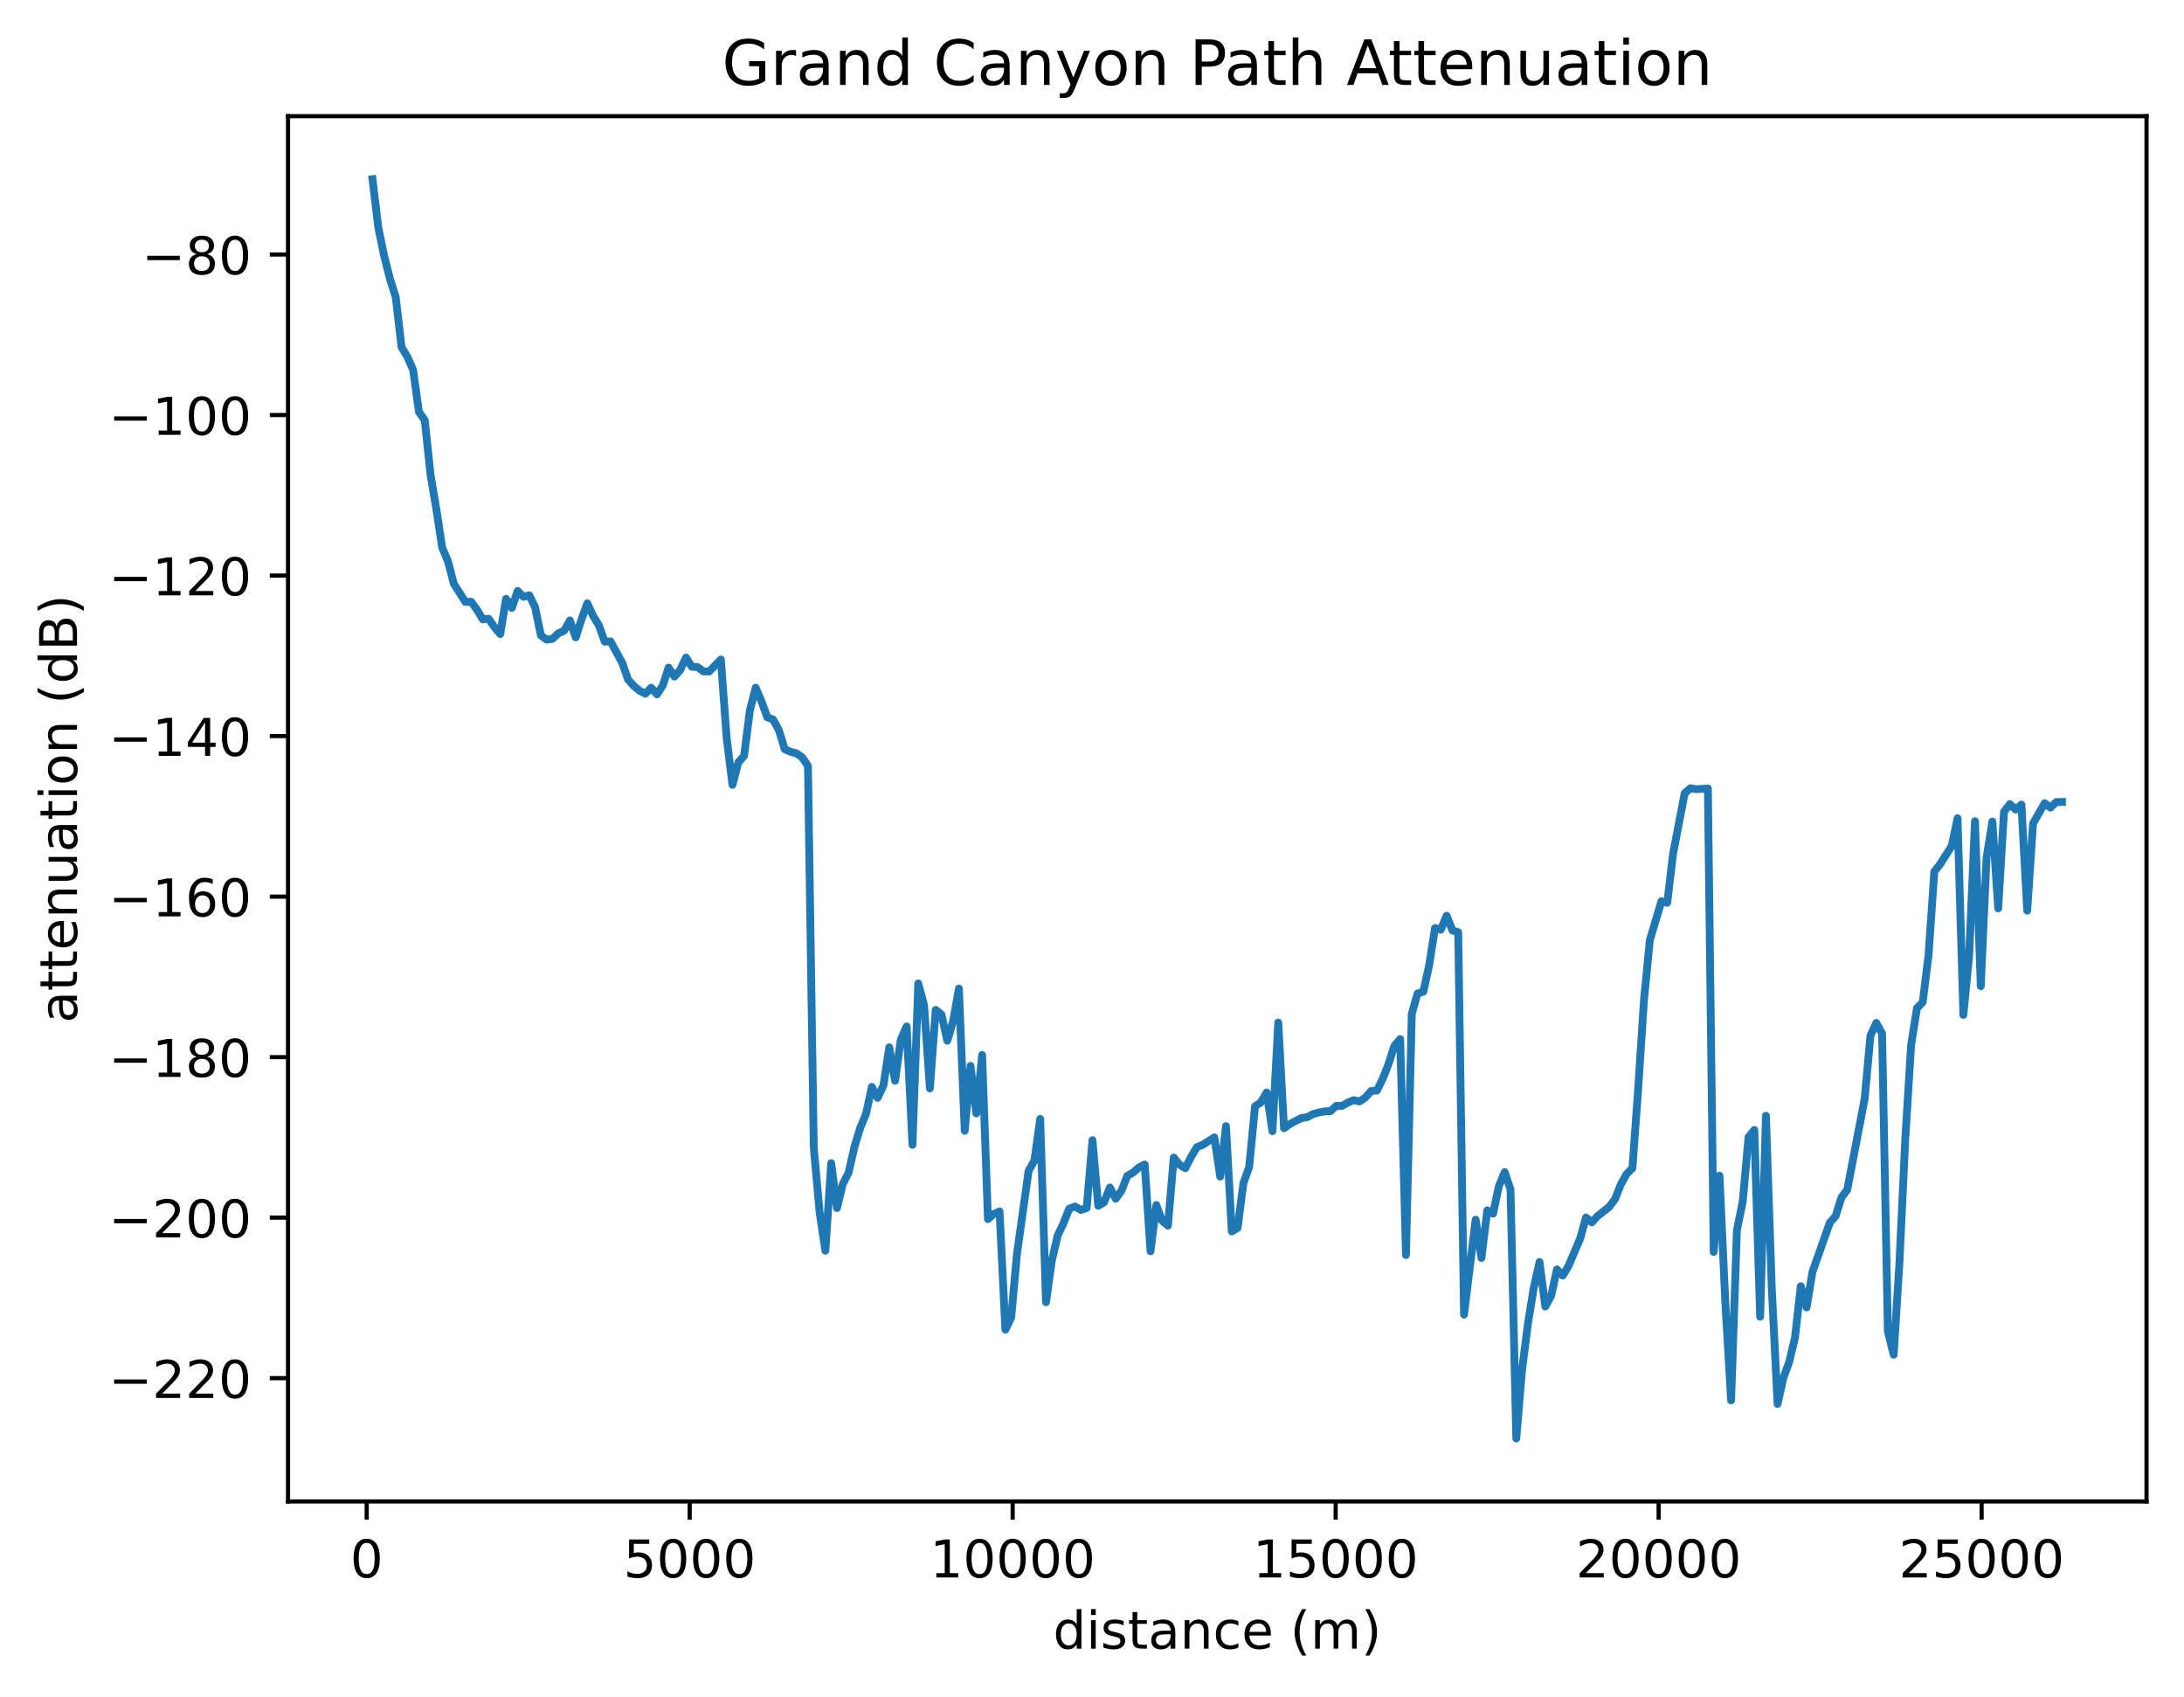
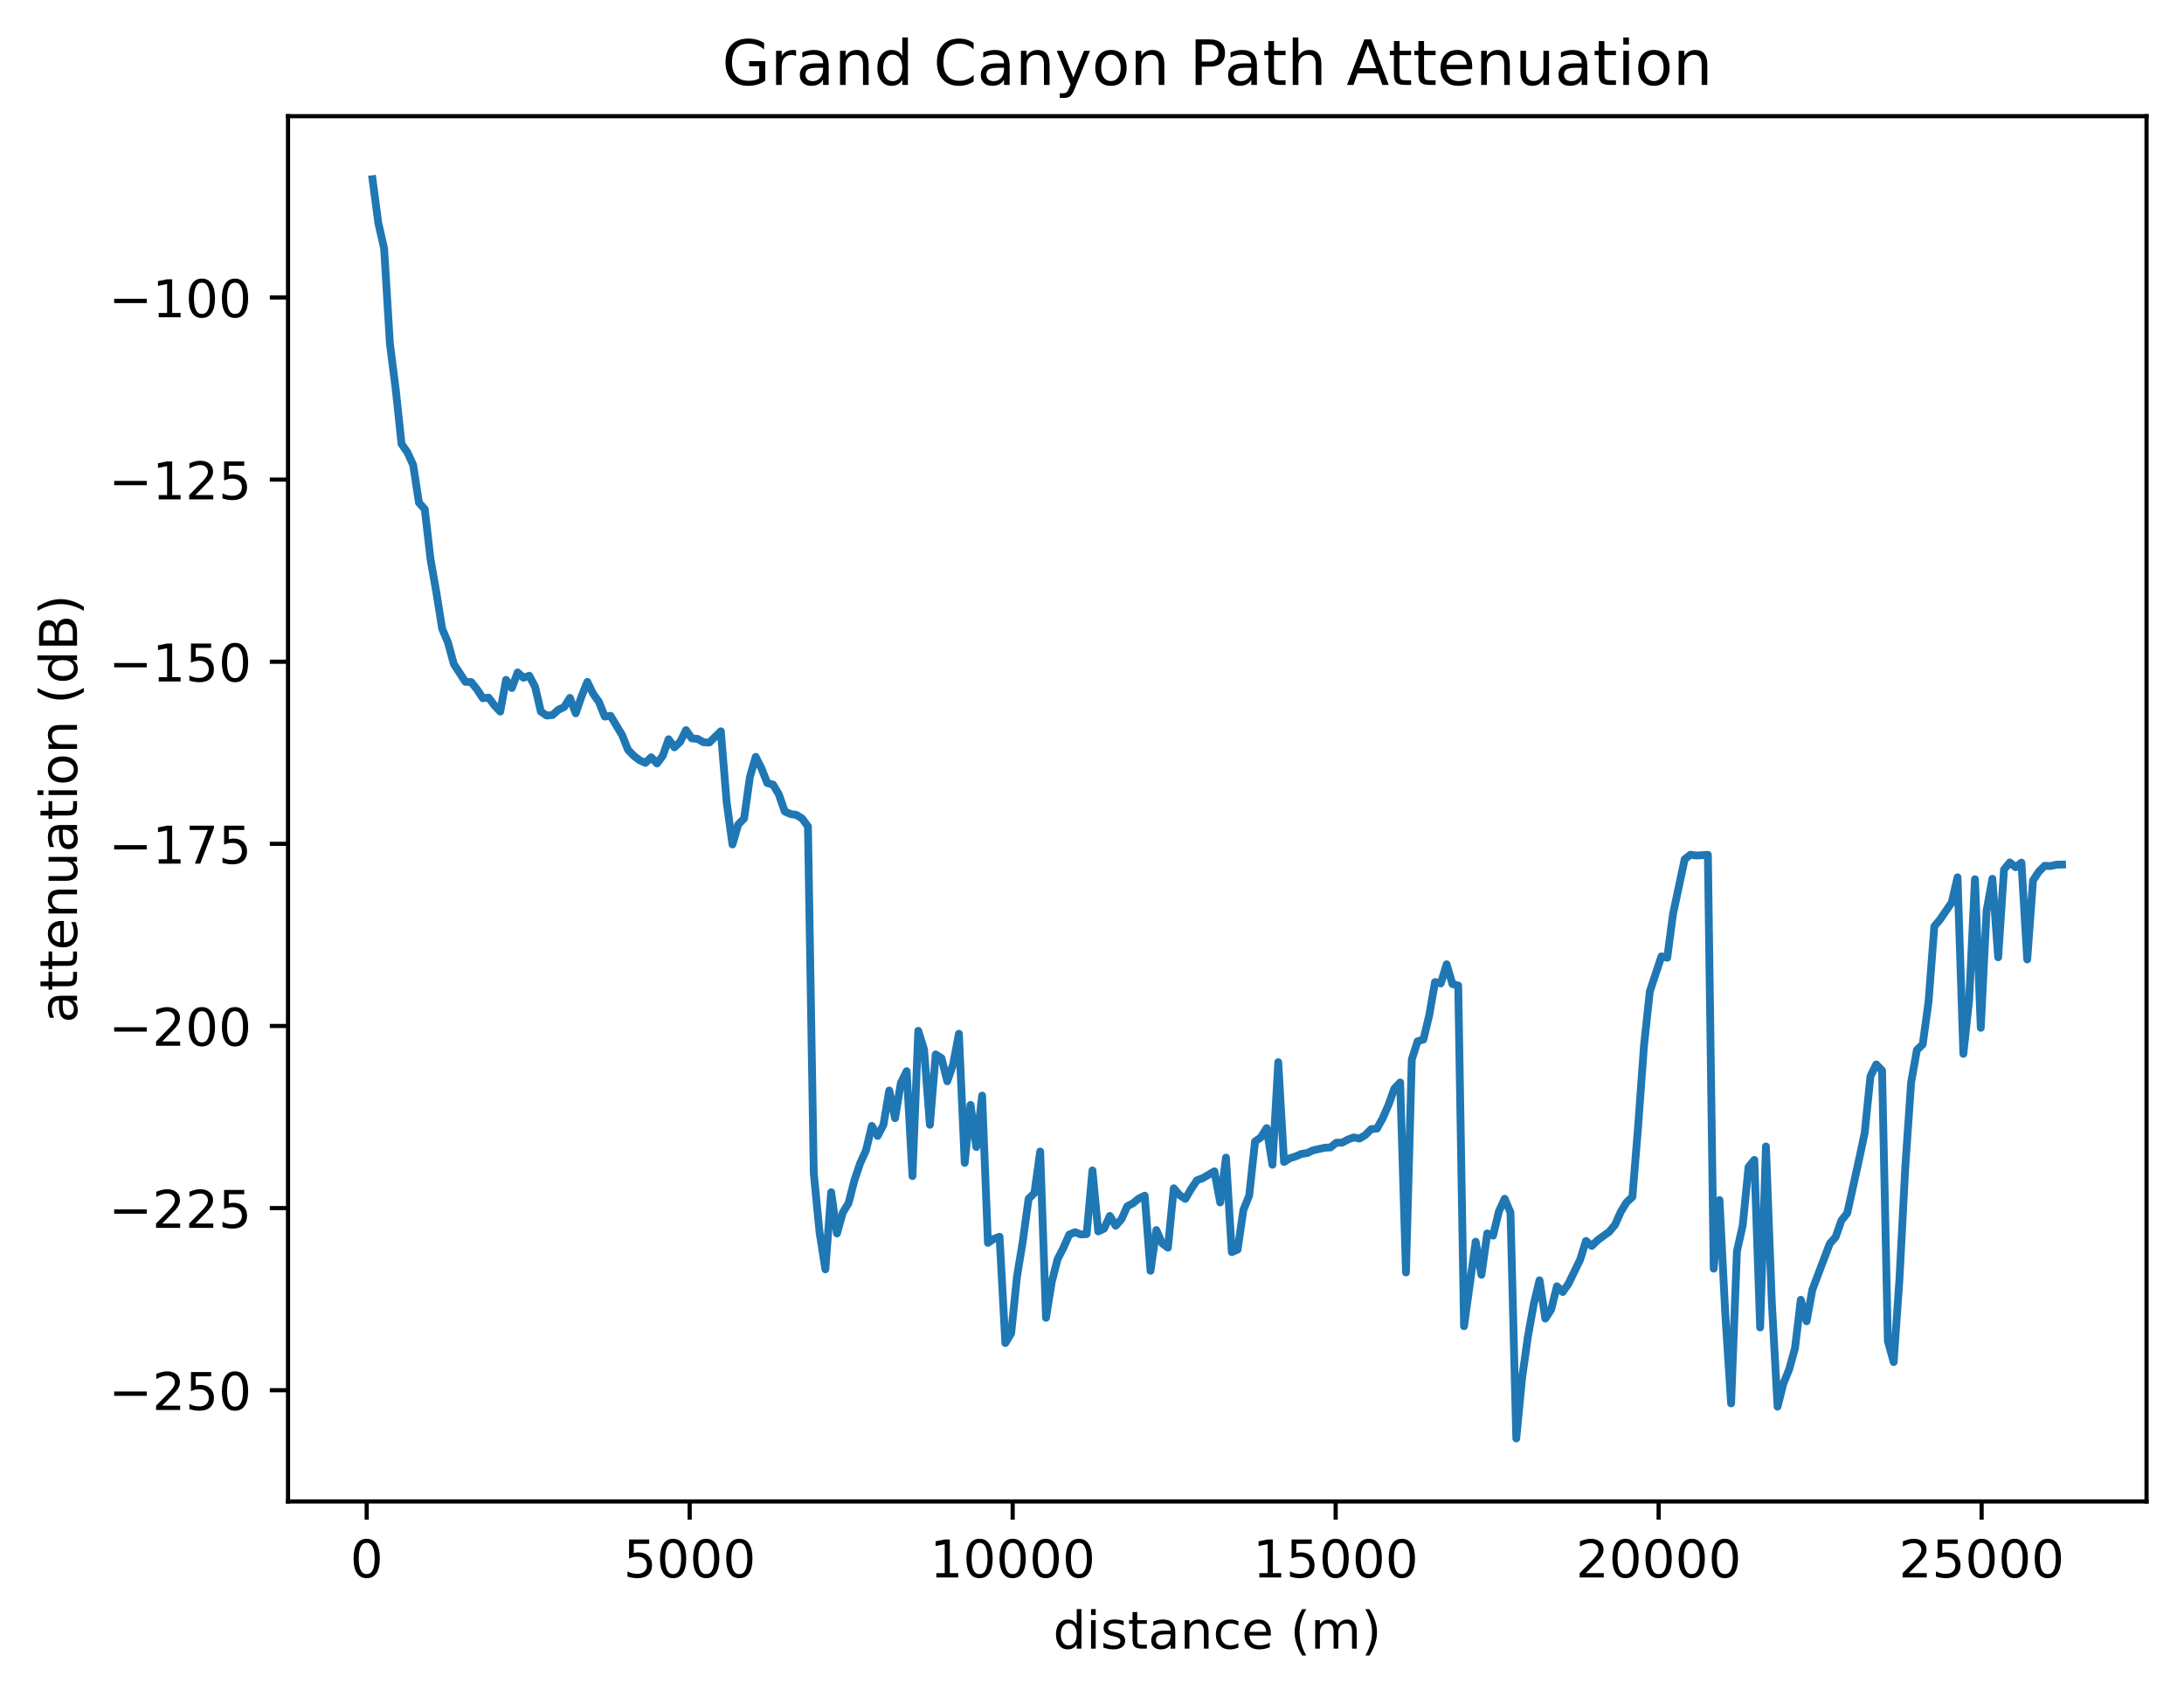
<svg xmlns="http://www.w3.org/2000/svg" xmlns:xlink="http://www.w3.org/1999/xlink" width="419.665pt" height="325.986pt" viewBox="0 0 419.665 325.986" version="1.1">
  <defs>
    <style type="text/css">*{stroke-linejoin: round; stroke-linecap: butt}</style>
  </defs>
  <g id="figure_1">
    <g id="patch_1">
      <path d="M 0 325.986  L 419.665 325.986  L 419.665 0  L 0 0  z " style="fill: #ffffff" />
    </g>
    <g id="axes_1">
      <g id="patch_2">
        <path d="M 55.345 288.43  L 412.465 288.43  L 412.465 22.318  L 55.345 22.318  z " style="fill: #ffffff" />
      </g>
      <g id="matplotlib.axis_1">
        <g id="xtick_1">
          <g id="line2d_1">
            <defs>
-               <path id="m0b4a3f36df" d="M 0 0  L 0 3.5  " style="stroke: #000000; stroke-width: 0.8" />
+               <path id="m0b6aa84ddc" d="M 0 0  L 0 3.5  " style="stroke: #000000; stroke-width: 0.8" />
            </defs>
            <g>
-               <use xlink:href="#m0b4a3f36df" x="70.462" y="288.43" style="stroke: #000000; stroke-width: 0.8" />
+               <use xlink:href="#m0b6aa84ddc" x="70.462" y="288.43" style="stroke: #000000; stroke-width: 0.8" />
            </g>
          </g>
          <g id="text_1">
            <g transform="translate(67.28114 303.0286) scale(0.1 -0.1)">
              <defs>
                <path id="DejaVuSans-30" d="M 2034 4250  Q 1547 4250 1301 3770  Q 1056 3291 1056 2328  Q 1056 1369 1301 889  Q 1547 409 2034 409  Q 2525 409 2770 889  Q 3016 1369 3016 2328  Q 3016 3291 2770 3770  Q 2525 4250 2034 4250  z M 2034 4750  Q 2819 4750 3233 4129  Q 3647 3509 3647 2328  Q 3647 1150 3233 529  Q 2819 -91 2034 -91  Q 1250 -91 836 529  Q 422 1150 422 2328  Q 422 3509 836 4129  Q 1250 4750 2034 4750  z " transform="scale(0.015625)" />
              </defs>
              <use xlink:href="#DejaVuSans-30" />
            </g>
          </g>
        </g>
        <g id="xtick_2">
          <g id="line2d_2">
            <g>
-               <use xlink:href="#m0b4a3f36df" x="132.525" y="288.43" style="stroke: #000000; stroke-width: 0.8" />
+               <use xlink:href="#m0b6aa84ddc" x="132.525" y="288.43" style="stroke: #000000; stroke-width: 0.8" />
            </g>
          </g>
          <g id="text_2">
            <g transform="translate(119.8002 303.0286) scale(0.1 -0.1)">
              <defs>
                <path id="DejaVuSans-35" d="M 691 4666  L 3169 4666  L 3169 4134  L 1269 4134  L 1269 2991  Q 1406 3038 1543 3061  Q 1681 3084 1819 3084  Q 2600 3084 3056 2656  Q 3513 2228 3513 1497  Q 3513 744 3044 326  Q 2575 -91 1722 -91  Q 1428 -91 1123 -41  Q 819 9 494 109  L 494 744  Q 775 591 1075 516  Q 1375 441 1709 441  Q 2250 441 2565 725  Q 2881 1009 2881 1497  Q 2881 1984 2565 2268  Q 2250 2553 1709 2553  Q 1456 2553 1204 2497  Q 953 2441 691 2322  L 691 4666  z " transform="scale(0.015625)" />
              </defs>
              <use xlink:href="#DejaVuSans-35" />
              <use xlink:href="#DejaVuSans-30" x="63.623" />
              <use xlink:href="#DejaVuSans-30" x="127.246" />
              <use xlink:href="#DejaVuSans-30" x="190.869" />
            </g>
          </g>
        </g>
        <g id="xtick_3">
          <g id="line2d_3">
            <g>
-               <use xlink:href="#m0b4a3f36df" x="194.588" y="288.43" style="stroke: #000000; stroke-width: 0.8" />
+               <use xlink:href="#m0b6aa84ddc" x="194.588" y="288.43" style="stroke: #000000; stroke-width: 0.8" />
            </g>
          </g>
          <g id="text_3">
            <g transform="translate(178.6817 303.0286) scale(0.1 -0.1)">
              <defs>
                <path id="DejaVuSans-31" d="M 794 531  L 1825 531  L 1825 4091  L 703 3866  L 703 4441  L 1819 4666  L 2450 4666  L 2450 531  L 3481 531  L 3481 0  L 794 0  L 794 531  z " transform="scale(0.015625)" />
              </defs>
              <use xlink:href="#DejaVuSans-31" />
              <use xlink:href="#DejaVuSans-30" x="63.623" />
              <use xlink:href="#DejaVuSans-30" x="127.246" />
              <use xlink:href="#DejaVuSans-30" x="190.869" />
              <use xlink:href="#DejaVuSans-30" x="254.492" />
            </g>
          </g>
        </g>
        <g id="xtick_4">
          <g id="line2d_4">
            <g>
-               <use xlink:href="#m0b4a3f36df" x="256.651" y="288.43" style="stroke: #000000; stroke-width: 0.8" />
+               <use xlink:href="#m0b6aa84ddc" x="256.651" y="288.43" style="stroke: #000000; stroke-width: 0.8" />
            </g>
          </g>
          <g id="text_4">
            <g transform="translate(240.7445 303.0286) scale(0.1 -0.1)">
              <use xlink:href="#DejaVuSans-31" />
              <use xlink:href="#DejaVuSans-35" x="63.623" />
              <use xlink:href="#DejaVuSans-30" x="127.246" />
              <use xlink:href="#DejaVuSans-30" x="190.869" />
              <use xlink:href="#DejaVuSans-30" x="254.492" />
            </g>
          </g>
        </g>
        <g id="xtick_5">
          <g id="line2d_5">
            <g>
-               <use xlink:href="#m0b4a3f36df" x="318.714" y="288.43" style="stroke: #000000; stroke-width: 0.8" />
+               <use xlink:href="#m0b6aa84ddc" x="318.714" y="288.43" style="stroke: #000000; stroke-width: 0.8" />
            </g>
          </g>
          <g id="text_5">
            <g transform="translate(302.8073 303.0286) scale(0.1 -0.1)">
              <defs>
                <path id="DejaVuSans-32" d="M 1228 531  L 3431 531  L 3431 0  L 469 0  L 469 531  Q 828 903 1448 1529  Q 2069 2156 2228 2338  Q 2531 2678 2651 2914  Q 2772 3150 2772 3378  Q 2772 3750 2511 3984  Q 2250 4219 1831 4219  Q 1534 4219 1204 4116  Q 875 4013 500 3803  L 500 4441  Q 881 4594 1212 4672  Q 1544 4750 1819 4750  Q 2544 4750 2975 4387  Q 3406 4025 3406 3419  Q 3406 3131 3298 2873  Q 3191 2616 2906 2266  Q 2828 2175 2409 1742  Q 1991 1309 1228 531  z " transform="scale(0.015625)" />
              </defs>
              <use xlink:href="#DejaVuSans-32" />
              <use xlink:href="#DejaVuSans-30" x="63.623" />
              <use xlink:href="#DejaVuSans-30" x="127.246" />
              <use xlink:href="#DejaVuSans-30" x="190.869" />
              <use xlink:href="#DejaVuSans-30" x="254.492" />
            </g>
          </g>
        </g>
        <g id="xtick_6">
          <g id="line2d_6">
            <g>
-               <use xlink:href="#m0b4a3f36df" x="380.776" y="288.43" style="stroke: #000000; stroke-width: 0.8" />
+               <use xlink:href="#m0b6aa84ddc" x="380.776" y="288.43" style="stroke: #000000; stroke-width: 0.8" />
            </g>
          </g>
          <g id="text_6">
            <g transform="translate(364.87 303.0286) scale(0.1 -0.1)">
              <use xlink:href="#DejaVuSans-32" />
              <use xlink:href="#DejaVuSans-35" x="63.623" />
              <use xlink:href="#DejaVuSans-30" x="127.246" />
              <use xlink:href="#DejaVuSans-30" x="190.869" />
              <use xlink:href="#DejaVuSans-30" x="254.492" />
            </g>
          </g>
        </g>
        <g id="text_7">
          <g transform="translate(202.3577 316.7067) scale(0.1 -0.1)">
            <defs>
              <path id="DejaVuSans-64" d="M 2906 2969  L 2906 4863  L 3481 4863  L 3481 0  L 2906 0  L 2906 525  Q 2725 213 2448 61  Q 2172 -91 1784 -91  Q 1150 -91 751 415  Q 353 922 353 1747  Q 353 2572 751 3078  Q 1150 3584 1784 3584  Q 2172 3584 2448 3432  Q 2725 3281 2906 2969  z M 947 1747  Q 947 1113 1208 752  Q 1469 391 1925 391  Q 2381 391 2643 752  Q 2906 1113 2906 1747  Q 2906 2381 2643 2742  Q 2381 3103 1925 3103  Q 1469 3103 1208 2742  Q 947 2381 947 1747  z " transform="scale(0.015625)" />
              <path id="DejaVuSans-69" d="M 603 3500  L 1178 3500  L 1178 0  L 603 0  L 603 3500  z M 603 4863  L 1178 4863  L 1178 4134  L 603 4134  L 603 4863  z " transform="scale(0.015625)" />
              <path id="DejaVuSans-73" d="M 2834 3397  L 2834 2853  Q 2591 2978 2328 3040  Q 2066 3103 1784 3103  Q 1356 3103 1142 2972  Q 928 2841 928 2578  Q 928 2378 1081 2264  Q 1234 2150 1697 2047  L 1894 2003  Q 2506 1872 2764 1633  Q 3022 1394 3022 966  Q 3022 478 2636 193  Q 2250 -91 1575 -91  Q 1294 -91 989 -36  Q 684 19 347 128  L 347 722  Q 666 556 975 473  Q 1284 391 1588 391  Q 1994 391 2212 530  Q 2431 669 2431 922  Q 2431 1156 2273 1281  Q 2116 1406 1581 1522  L 1381 1569  Q 847 1681 609 1914  Q 372 2147 372 2553  Q 372 3047 722 3315  Q 1072 3584 1716 3584  Q 2034 3584 2315 3537  Q 2597 3491 2834 3397  z " transform="scale(0.015625)" />
              <path id="DejaVuSans-74" d="M 1172 4494  L 1172 3500  L 2356 3500  L 2356 3053  L 1172 3053  L 1172 1153  Q 1172 725 1289 603  Q 1406 481 1766 481  L 2356 481  L 2356 0  L 1766 0  Q 1100 0 847 248  Q 594 497 594 1153  L 594 3053  L 172 3053  L 172 3500  L 594 3500  L 594 4494  L 1172 4494  z " transform="scale(0.015625)" />
              <path id="DejaVuSans-61" d="M 2194 1759  Q 1497 1759 1228 1600  Q 959 1441 959 1056  Q 959 750 1161 570  Q 1363 391 1709 391  Q 2188 391 2477 730  Q 2766 1069 2766 1631  L 2766 1759  L 2194 1759  z M 3341 1997  L 3341 0  L 2766 0  L 2766 531  Q 2569 213 2275 61  Q 1981 -91 1556 -91  Q 1019 -91 701 211  Q 384 513 384 1019  Q 384 1609 779 1909  Q 1175 2209 1959 2209  L 2766 2209  L 2766 2266  Q 2766 2663 2505 2880  Q 2244 3097 1772 3097  Q 1472 3097 1187 3025  Q 903 2953 641 2809  L 641 3341  Q 956 3463 1253 3523  Q 1550 3584 1831 3584  Q 2591 3584 2966 3190  Q 3341 2797 3341 1997  z " transform="scale(0.015625)" />
              <path id="DejaVuSans-6e" d="M 3513 2113  L 3513 0  L 2938 0  L 2938 2094  Q 2938 2591 2744 2837  Q 2550 3084 2163 3084  Q 1697 3084 1428 2787  Q 1159 2491 1159 1978  L 1159 0  L 581 0  L 581 3500  L 1159 3500  L 1159 2956  Q 1366 3272 1645 3428  Q 1925 3584 2291 3584  Q 2894 3584 3203 3211  Q 3513 2838 3513 2113  z " transform="scale(0.015625)" />
              <path id="DejaVuSans-63" d="M 3122 3366  L 3122 2828  Q 2878 2963 2633 3030  Q 2388 3097 2138 3097  Q 1578 3097 1268 2742  Q 959 2388 959 1747  Q 959 1106 1268 751  Q 1578 397 2138 397  Q 2388 397 2633 464  Q 2878 531 3122 666  L 3122 134  Q 2881 22 2623 -34  Q 2366 -91 2075 -91  Q 1284 -91 818 406  Q 353 903 353 1747  Q 353 2603 823 3093  Q 1294 3584 2113 3584  Q 2378 3584 2631 3529  Q 2884 3475 3122 3366  z " transform="scale(0.015625)" />
              <path id="DejaVuSans-65" d="M 3597 1894  L 3597 1613  L 953 1613  Q 991 1019 1311 708  Q 1631 397 2203 397  Q 2534 397 2845 478  Q 3156 559 3463 722  L 3463 178  Q 3153 47 2828 -22  Q 2503 -91 2169 -91  Q 1331 -91 842 396  Q 353 884 353 1716  Q 353 2575 817 3079  Q 1281 3584 2069 3584  Q 2775 3584 3186 3129  Q 3597 2675 3597 1894  z M 3022 2063  Q 3016 2534 2758 2815  Q 2500 3097 2075 3097  Q 1594 3097 1305 2825  Q 1016 2553 972 2059  L 3022 2063  z " transform="scale(0.015625)" />
              <path id="DejaVuSans-20" transform="scale(0.015625)" />
              <path id="DejaVuSans-28" d="M 1984 4856  Q 1566 4138 1362 3434  Q 1159 2731 1159 2009  Q 1159 1288 1364 580  Q 1569 -128 1984 -844  L 1484 -844  Q 1016 -109 783 600  Q 550 1309 550 2009  Q 550 2706 781 3412  Q 1013 4119 1484 4856  L 1984 4856  z " transform="scale(0.015625)" />
              <path id="DejaVuSans-6d" d="M 3328 2828  Q 3544 3216 3844 3400  Q 4144 3584 4550 3584  Q 5097 3584 5394 3201  Q 5691 2819 5691 2113  L 5691 0  L 5113 0  L 5113 2094  Q 5113 2597 4934 2840  Q 4756 3084 4391 3084  Q 3944 3084 3684 2787  Q 3425 2491 3425 1978  L 3425 0  L 2847 0  L 2847 2094  Q 2847 2600 2669 2842  Q 2491 3084 2119 3084  Q 1678 3084 1418 2786  Q 1159 2488 1159 1978  L 1159 0  L 581 0  L 581 3500  L 1159 3500  L 1159 2956  Q 1356 3278 1631 3431  Q 1906 3584 2284 3584  Q 2666 3584 2933 3390  Q 3200 3197 3328 2828  z " transform="scale(0.015625)" />
              <path id="DejaVuSans-29" d="M 513 4856  L 1013 4856  Q 1481 4119 1714 3412  Q 1947 2706 1947 2009  Q 1947 1309 1714 600  Q 1481 -109 1013 -844  L 513 -844  Q 928 -128 1133 580  Q 1338 1288 1338 2009  Q 1338 2731 1133 3434  Q 928 4138 513 4856  z " transform="scale(0.015625)" />
            </defs>
            <use xlink:href="#DejaVuSans-64" />
            <use xlink:href="#DejaVuSans-69" x="63.477" />
            <use xlink:href="#DejaVuSans-73" x="91.26" />
            <use xlink:href="#DejaVuSans-74" x="143.359" />
            <use xlink:href="#DejaVuSans-61" x="182.568" />
            <use xlink:href="#DejaVuSans-6e" x="243.848" />
            <use xlink:href="#DejaVuSans-63" x="307.227" />
            <use xlink:href="#DejaVuSans-65" x="362.207" />
            <use xlink:href="#DejaVuSans-20" x="423.73" />
            <use xlink:href="#DejaVuSans-28" x="455.518" />
            <use xlink:href="#DejaVuSans-6d" x="494.531" />
            <use xlink:href="#DejaVuSans-29" x="591.943" />
          </g>
        </g>
      </g>
      <g id="matplotlib.axis_2">
        <g id="ytick_1">
          <g id="line2d_7">
            <defs>
-               <path id="m080b325c59" d="M 0 0  L -3.5 0  " style="stroke: #000000; stroke-width: 0.8" />
+               <path id="m205581cf65" d="M 0 0  L -3.5 0  " style="stroke: #000000; stroke-width: 0.8" />
            </defs>
            <g>
-               <use xlink:href="#m080b325c59" x="55.345" y="264.749" style="stroke: #000000; stroke-width: 0.8" />
+               <use xlink:href="#m205581cf65" x="55.345" y="267.062" style="stroke: #000000; stroke-width: 0.8" />
            </g>
          </g>
          <g id="text_8">
-             <g transform="translate(20.87813 268.548) scale(0.1 -0.1)">
+             <g transform="translate(20.87813 270.8613) scale(0.1 -0.1)">
              <defs>
                <path id="DejaVuSans-2212" d="M 678 2272  L 4684 2272  L 4684 1741  L 678 1741  L 678 2272  z " transform="scale(0.015625)" />
              </defs>
+               <use xlink:href="#DejaVuSans-2212" />
+               <use xlink:href="#DejaVuSans-32" x="83.789" />
+               <use xlink:href="#DejaVuSans-35" x="147.412" />
+               <use xlink:href="#DejaVuSans-30" x="211.035" />
+             </g>
+           </g>
+         </g>
+         <g id="ytick_2">
+           <g id="line2d_8">
+             <g>
+               <use xlink:href="#m205581cf65" x="55.345" y="232.076" style="stroke: #000000; stroke-width: 0.8" />
+             </g>
+           </g>
+           <g id="text_9">
+             <g transform="translate(20.87813 235.875) scale(0.1 -0.1)">
              <use xlink:href="#DejaVuSans-2212" />
              <use xlink:href="#DejaVuSans-32" x="83.789" />
              <use xlink:href="#DejaVuSans-32" x="147.412" />
-               <use xlink:href="#DejaVuSans-30" x="211.035" />
-             </g>
-           </g>
-         </g>
-         <g id="ytick_2">
-           <g id="line2d_8">
-             <g>
-               <use xlink:href="#m080b325c59" x="55.345" y="233.912" style="stroke: #000000; stroke-width: 0.8" />
-             </g>
-           </g>
-           <g id="text_9">
-             <g transform="translate(20.87813 237.7116) scale(0.1 -0.1)">
+               <use xlink:href="#DejaVuSans-35" x="211.035" />
+             </g>
+           </g>
+         </g>
+         <g id="ytick_3">
+           <g id="line2d_9">
+             <g>
+               <use xlink:href="#m205581cf65" x="55.345" y="197.09" style="stroke: #000000; stroke-width: 0.8" />
+             </g>
+           </g>
+           <g id="text_10">
+             <g transform="translate(20.87813 200.8888) scale(0.1 -0.1)">
              <use xlink:href="#DejaVuSans-2212" />
              <use xlink:href="#DejaVuSans-32" x="83.789" />
              <use xlink:href="#DejaVuSans-30" x="147.412" />
              <use xlink:href="#DejaVuSans-30" x="211.035" />
            </g>
          </g>
        </g>
-         <g id="ytick_3">
-           <g id="line2d_9">
-             <g>
-               <use xlink:href="#m080b325c59" x="55.345" y="203.076" style="stroke: #000000; stroke-width: 0.8" />
-             </g>
-           </g>
-           <g id="text_10">
-             <g transform="translate(20.87813 206.8753) scale(0.1 -0.1)">
-               <defs>
-                 <path id="DejaVuSans-38" d="M 2034 2216  Q 1584 2216 1326 1975  Q 1069 1734 1069 1313  Q 1069 891 1326 650  Q 1584 409 2034 409  Q 2484 409 2743 651  Q 3003 894 3003 1313  Q 3003 1734 2745 1975  Q 2488 2216 2034 2216  z M 1403 2484  Q 997 2584 770 2862  Q 544 3141 544 3541  Q 544 4100 942 4425  Q 1341 4750 2034 4750  Q 2731 4750 3128 4425  Q 3525 4100 3525 3541  Q 3525 3141 3298 2862  Q 3072 2584 2669 2484  Q 3125 2378 3379 2068  Q 3634 1759 3634 1313  Q 3634 634 3220 271  Q 2806 -91 2034 -91  Q 1263 -91 848 271  Q 434 634 434 1313  Q 434 1759 690 2068  Q 947 2378 1403 2484  z M 1172 3481  Q 1172 3119 1398 2916  Q 1625 2713 2034 2713  Q 2441 2713 2670 2916  Q 2900 3119 2900 3481  Q 2900 3844 2670 4047  Q 2441 4250 2034 4250  Q 1625 4250 1398 4047  Q 1172 3844 1172 3481  z " transform="scale(0.015625)" />
-               </defs>
-               <use xlink:href="#DejaVuSans-2212" />
-               <use xlink:href="#DejaVuSans-31" x="83.789" />
-               <use xlink:href="#DejaVuSans-38" x="147.412" />
-               <use xlink:href="#DejaVuSans-30" x="211.035" />
-             </g>
-           </g>
-         </g>
        <g id="ytick_4">
          <g id="line2d_10">
            <g>
-               <use xlink:href="#m080b325c59" x="55.345" y="172.24" style="stroke: #000000; stroke-width: 0.8" />
+               <use xlink:href="#m205581cf65" x="55.345" y="162.103" style="stroke: #000000; stroke-width: 0.8" />
            </g>
          </g>
          <g id="text_11">
-             <g transform="translate(20.87813 176.039) scale(0.1 -0.1)">
-               <defs>
-                 <path id="DejaVuSans-36" d="M 2113 2584  Q 1688 2584 1439 2293  Q 1191 2003 1191 1497  Q 1191 994 1439 701  Q 1688 409 2113 409  Q 2538 409 2786 701  Q 3034 994 3034 1497  Q 3034 2003 2786 2293  Q 2538 2584 2113 2584  z M 3366 4563  L 3366 3988  Q 3128 4100 2886 4159  Q 2644 4219 2406 4219  Q 1781 4219 1451 3797  Q 1122 3375 1075 2522  Q 1259 2794 1537 2939  Q 1816 3084 2150 3084  Q 2853 3084 3261 2657  Q 3669 2231 3669 1497  Q 3669 778 3244 343  Q 2819 -91 2113 -91  Q 1303 -91 875 529  Q 447 1150 447 2328  Q 447 3434 972 4092  Q 1497 4750 2381 4750  Q 2619 4750 2861 4703  Q 3103 4656 3366 4563  z " transform="scale(0.015625)" />
+             <g transform="translate(20.87813 165.9026) scale(0.1 -0.1)">
+               <defs>
+                 <path id="DejaVuSans-37" d="M 525 4666  L 3525 4666  L 3525 4397  L 1831 0  L 1172 0  L 2766 4134  L 525 4134  L 525 4666  z " transform="scale(0.015625)" />
              </defs>
              <use xlink:href="#DejaVuSans-2212" />
              <use xlink:href="#DejaVuSans-31" x="83.789" />
-               <use xlink:href="#DejaVuSans-36" x="147.412" />
-               <use xlink:href="#DejaVuSans-30" x="211.035" />
+               <use xlink:href="#DejaVuSans-37" x="147.412" />
+               <use xlink:href="#DejaVuSans-35" x="211.035" />
            </g>
          </g>
        </g>
        <g id="ytick_5">
          <g id="line2d_11">
            <g>
-               <use xlink:href="#m080b325c59" x="55.345" y="141.403" style="stroke: #000000; stroke-width: 0.8" />
+               <use xlink:href="#m205581cf65" x="55.345" y="127.117" style="stroke: #000000; stroke-width: 0.8" />
            </g>
          </g>
          <g id="text_12">
-             <g transform="translate(20.87813 145.2027) scale(0.1 -0.1)">
-               <defs>
-                 <path id="DejaVuSans-34" d="M 2419 4116  L 825 1625  L 2419 1625  L 2419 4116  z M 2253 4666  L 3047 4666  L 3047 1625  L 3713 1625  L 3713 1100  L 3047 1100  L 3047 0  L 2419 0  L 2419 1100  L 313 1100  L 313 1709  L 2253 4666  z " transform="scale(0.015625)" />
-               </defs>
+             <g transform="translate(20.87813 130.9164) scale(0.1 -0.1)">
              <use xlink:href="#DejaVuSans-2212" />
              <use xlink:href="#DejaVuSans-31" x="83.789" />
-               <use xlink:href="#DejaVuSans-34" x="147.412" />
+               <use xlink:href="#DejaVuSans-35" x="147.412" />
              <use xlink:href="#DejaVuSans-30" x="211.035" />
            </g>
          </g>
        </g>
        <g id="ytick_6">
          <g id="line2d_12">
            <g>
-               <use xlink:href="#m080b325c59" x="55.345" y="110.567" style="stroke: #000000; stroke-width: 0.8" />
+               <use xlink:href="#m205581cf65" x="55.345" y="92.131" style="stroke: #000000; stroke-width: 0.8" />
            </g>
          </g>
          <g id="text_13">
-             <g transform="translate(20.87813 114.3664) scale(0.1 -0.1)">
+             <g transform="translate(20.87813 95.93017) scale(0.1 -0.1)">
              <use xlink:href="#DejaVuSans-2212" />
              <use xlink:href="#DejaVuSans-31" x="83.789" />
              <use xlink:href="#DejaVuSans-32" x="147.412" />
-               <use xlink:href="#DejaVuSans-30" x="211.035" />
+               <use xlink:href="#DejaVuSans-35" x="211.035" />
            </g>
          </g>
        </g>
        <g id="ytick_7">
          <g id="line2d_13">
            <g>
-               <use xlink:href="#m080b325c59" x="55.345" y="79.731" style="stroke: #000000; stroke-width: 0.8" />
+               <use xlink:href="#m205581cf65" x="55.345" y="57.145" style="stroke: #000000; stroke-width: 0.8" />
            </g>
          </g>
          <g id="text_14">
-             <g transform="translate(20.87813 83.53003) scale(0.1 -0.1)">
+             <g transform="translate(20.87813 60.94395) scale(0.1 -0.1)">
              <use xlink:href="#DejaVuSans-2212" />
              <use xlink:href="#DejaVuSans-31" x="83.789" />
              <use xlink:href="#DejaVuSans-30" x="147.412" />
              <use xlink:href="#DejaVuSans-30" x="211.035" />
            </g>
          </g>
        </g>
-         <g id="ytick_8">
-           <g id="line2d_14">
-             <g>
-               <use xlink:href="#m080b325c59" x="55.345" y="48.894" style="stroke: #000000; stroke-width: 0.8" />
-             </g>
-           </g>
-           <g id="text_15">
-             <g transform="translate(27.24063 52.69371) scale(0.1 -0.1)">
-               <use xlink:href="#DejaVuSans-2212" />
-               <use xlink:href="#DejaVuSans-38" x="83.789" />
-               <use xlink:href="#DejaVuSans-30" x="147.412" />
-             </g>
-           </g>
-         </g>
-         <g id="text_16">
+         <g id="text_15">
          <g transform="translate(14.79844 196.5093) rotate(-90) scale(0.1 -0.1)">
            <defs>
              <path id="DejaVuSans-75" d="M 544 1381  L 544 3500  L 1119 3500  L 1119 1403  Q 1119 906 1312 657  Q 1506 409 1894 409  Q 2359 409 2629 706  Q 2900 1003 2900 1516  L 2900 3500  L 3475 3500  L 3475 0  L 2900 0  L 2900 538  Q 2691 219 2414 64  Q 2138 -91 1772 -91  Q 1169 -91 856 284  Q 544 659 544 1381  z M 1991 3584  L 1991 3584  z " transform="scale(0.015625)" />
              <path id="DejaVuSans-6f" d="M 1959 3097  Q 1497 3097 1228 2736  Q 959 2375 959 1747  Q 959 1119 1226 758  Q 1494 397 1959 397  Q 2419 397 2687 759  Q 2956 1122 2956 1747  Q 2956 2369 2687 2733  Q 2419 3097 1959 3097  z M 1959 3584  Q 2709 3584 3137 3096  Q 3566 2609 3566 1747  Q 3566 888 3137 398  Q 2709 -91 1959 -91  Q 1206 -91 779 398  Q 353 888 353 1747  Q 353 2609 779 3096  Q 1206 3584 1959 3584  z " transform="scale(0.015625)" />
              <path id="DejaVuSans-42" d="M 1259 2228  L 1259 519  L 2272 519  Q 2781 519 3026 730  Q 3272 941 3272 1375  Q 3272 1813 3026 2020  Q 2781 2228 2272 2228  L 1259 2228  z M 1259 4147  L 1259 2741  L 2194 2741  Q 2656 2741 2882 2914  Q 3109 3088 3109 3444  Q 3109 3797 2882 3972  Q 2656 4147 2194 4147  L 1259 4147  z M 628 4666  L 2241 4666  Q 2963 4666 3353 4366  Q 3744 4066 3744 3513  Q 3744 3084 3544 2831  Q 3344 2578 2956 2516  Q 3422 2416 3680 2098  Q 3938 1781 3938 1306  Q 3938 681 3513 340  Q 3088 0 2303 0  L 628 0  L 628 4666  z " transform="scale(0.015625)" />
            </defs>
            <use xlink:href="#DejaVuSans-61" />
            <use xlink:href="#DejaVuSans-74" x="61.279" />
            <use xlink:href="#DejaVuSans-74" x="100.488" />
            <use xlink:href="#DejaVuSans-65" x="139.697" />
            <use xlink:href="#DejaVuSans-6e" x="201.221" />
            <use xlink:href="#DejaVuSans-75" x="264.6" />
            <use xlink:href="#DejaVuSans-61" x="327.979" />
            <use xlink:href="#DejaVuSans-74" x="389.258" />
            <use xlink:href="#DejaVuSans-69" x="428.467" />
            <use xlink:href="#DejaVuSans-6f" x="456.25" />
            <use xlink:href="#DejaVuSans-6e" x="517.432" />
            <use xlink:href="#DejaVuSans-20" x="580.811" />
            <use xlink:href="#DejaVuSans-28" x="612.598" />
            <use xlink:href="#DejaVuSans-64" x="651.611" />
            <use xlink:href="#DejaVuSans-42" x="715.088" />
            <use xlink:href="#DejaVuSans-29" x="783.691" />
          </g>
        </g>
      </g>
-       <g id="line2d_15">
-         <path d="M 71.578 34.414  L 72.694 43.697  L 73.809 49.127  L 74.925 53.554  L 76.041 57.091  L 77.156 66.689  L 78.272 68.537  L 79.388 71.084  L 80.503 79.14  L 81.619 80.719  L 82.735 91.233  L 83.85 97.83  L 84.966 105.171  L 86.082 107.834  L 87.197 112.135  L 89.428 115.634  L 90.544 115.604  L 91.66 117.155  L 92.775 118.976  L 93.891 118.867  L 95.007 120.47  L 96.122 121.804  L 97.238 115.036  L 98.354 116.783  L 99.469 113.517  L 100.585 114.651  L 101.701 114.342  L 102.816 116.646  L 103.932 122.051  L 105.048 122.877  L 106.163 122.717  L 107.279 121.675  L 108.395 121.149  L 109.51 119.184  L 110.626 122.45  L 111.741 118.967  L 112.857 115.902  L 113.973 118.331  L 115.088 120.145  L 116.204 123.273  L 117.32 123.218  L 119.551 127.311  L 120.667 130.509  L 121.782 131.759  L 122.898 132.7  L 124.014 133.269  L 125.129 132.105  L 126.245 133.385  L 127.361 131.666  L 128.476 128.24  L 129.592 129.974  L 130.708 128.694  L 131.823 126.315  L 132.939 128.092  L 134.055 128.148  L 135.17 128.977  L 136.286 128.995  L 138.517 126.689  L 139.633 141.816  L 140.748 150.783  L 141.864 146.461  L 142.98 145.217  L 144.095 136.444  L 145.211 132.12  L 146.327 134.734  L 147.442 137.793  L 148.558 138.22  L 149.674 140.288  L 150.789 143.925  L 151.905 144.419  L 153.021 144.709  L 154.136 145.491  L 155.252 147.122  L 156.368 220.414  L 157.483 232.833  L 158.599 240.268  L 159.714 223.436  L 160.83 232.066  L 161.946 227.448  L 163.061 225.266  L 164.177 220.345  L 165.293 216.659  L 166.408 213.989  L 167.524 208.791  L 168.64 210.905  L 169.755 208.534  L 170.871 201.18  L 171.987 207.614  L 173.102 199.698  L 174.218 197.18  L 175.334 219.921  L 176.449 188.914  L 177.565 193.118  L 178.681 209.093  L 179.796 193.999  L 180.912 194.9  L 182.028 199.922  L 183.143 196.17  L 184.259 189.895  L 185.374 217.225  L 186.49 204.755  L 187.606 213.889  L 188.721 202.674  L 189.837 234.202  L 190.953 233.209  L 192.068 232.711  L 193.184 255.432  L 194.3 253.135  L 195.415 240.884  L 197.647 224.939  L 198.762 222.951  L 199.878 214.945  L 200.994 250.158  L 202.109 242.178  L 203.225 237.376  L 204.341 235.002  L 205.456 232.199  L 206.572 231.771  L 207.688 232.431  L 208.803 232.074  L 209.919 219.032  L 211.034 231.631  L 212.15 230.981  L 213.266 228.119  L 214.381 230.289  L 215.497 228.737  L 216.613 225.877  L 217.728 225.249  L 218.844 224.271  L 219.96 223.707  L 221.075 240.374  L 222.191 231.477  L 223.307 234.523  L 224.422 235.458  L 225.538 222.368  L 226.654 223.746  L 227.769 224.411  L 228.885 222.209  L 230.001 220.353  L 231.116 219.913  L 233.347 218.498  L 234.463 226.026  L 235.579 216.324  L 236.694 236.557  L 237.81 235.879  L 238.926 227.283  L 240.041 224.146  L 241.157 212.533  L 242.273 211.777  L 243.388 209.862  L 244.504 217.301  L 245.62 196.428  L 246.735 216.737  L 247.851 215.922  L 250.082 214.775  L 251.198 214.601  L 252.314 214.025  L 253.429 213.696  L 254.545 213.501  L 255.661 213.448  L 256.776 212.436  L 257.892 212.437  L 259.007 211.797  L 260.123 211.336  L 261.239 211.595  L 262.354 210.844  L 263.47 209.581  L 264.586 209.48  L 265.701 207.234  L 266.817 204.37  L 267.933 200.903  L 269.048 199.61  L 270.164 241.096  L 271.28 194.731  L 272.395 190.856  L 273.511 190.493  L 274.627 185.378  L 275.742 178.289  L 276.858 178.59  L 277.974 175.916  L 279.089 178.747  L 280.205 179.073  L 281.32 252.538  L 283.552 234.295  L 284.667 241.658  L 285.783 232.509  L 286.899 233.154  L 288.014 227.848  L 289.13 225.165  L 290.246 228.493  L 291.361 276.334  L 292.477 263.065  L 293.593 254.304  L 294.708 247.459  L 295.824 242.42  L 296.94 250.986  L 298.055 248.943  L 299.171 243.857  L 300.287 245.046  L 301.402 243.169  L 303.634 237.928  L 304.749 233.886  L 305.865 234.815  L 306.98 233.602  L 309.212 231.85  L 310.327 230.361  L 311.443 227.542  L 312.559 225.521  L 313.674 224.414  L 314.79 209.006  L 315.906 192.035  L 317.021 180.605  L 319.253 173.127  L 320.368 173.435  L 321.484 164.033  L 323.715 152.39  L 324.831 151.42  L 325.947 151.606  L 328.178 151.468  L 329.294 240.498  L 330.409 225.848  L 331.525 250.144  L 332.64 269.012  L 333.756 236.317  L 334.872 230.838  L 335.987 218.436  L 337.103 217.069  L 338.219 252.942  L 339.334 214.335  L 340.45 247.326  L 341.566 269.7  L 342.681 264.707  L 343.797 261.653  L 344.913 256.965  L 346.028 247.085  L 347.144 251.156  L 348.26 244.369  L 351.607 234.875  L 352.722 233.605  L 353.838 230.049  L 354.953 228.562  L 358.3 211.078  L 359.416 198.96  L 360.532 196.501  L 361.647 198.531  L 362.763 255.797  L 363.879 260.25  L 364.994 242.389  L 366.11 218.748  L 367.226 200.789  L 368.341 193.685  L 369.457 192.533  L 370.573 183.517  L 371.688 167.428  L 372.804 166.004  L 375.035 162.497  L 376.151 157.186  L 377.267 194.968  L 378.382 183.567  L 379.498 157.757  L 380.613 189.448  L 381.729 164.719  L 382.845 157.813  L 383.96 174.506  L 385.076 155.955  L 386.192 154.471  L 387.307 155.525  L 388.423 154.557  L 389.539 174.944  L 390.654 158.212  L 392.886 154.286  L 394.001 155.151  L 395.117 154.082  L 396.233 154.059  L 396.233 154.059  " clip-path="url(#paaac77b443)" style="fill: none; stroke: #1f77b4; stroke-width: 1.5; stroke-linecap: square" />
+       <g id="line2d_14">
+         <path d="M 71.578 34.414  L 72.694 42.823  L 73.809 47.734  L 74.925 66.063  L 76.041 74.784  L 77.156 85.279  L 78.272 86.878  L 79.388 89.312  L 80.503 96.567  L 81.619 97.808  L 82.735 107.491  L 83.85 113.809  L 84.966 120.795  L 86.082 123.425  L 87.197 127.549  L 89.428 130.983  L 90.544 131.024  L 91.66 132.431  L 92.775 134.126  L 93.891 134.025  L 95.007 135.496  L 96.122 136.7  L 97.238 130.597  L 98.354 132.173  L 99.469 129.173  L 100.585 130.198  L 101.701 129.807  L 102.816 131.923  L 103.932 136.701  L 105.048 137.461  L 106.163 137.362  L 107.279 136.352  L 108.395 135.836  L 109.51 134.06  L 110.626 137.026  L 111.741 133.787  L 112.857 130.996  L 113.973 133.274  L 115.088 134.838  L 116.204 137.653  L 117.32 137.504  L 119.551 141.22  L 120.667 144.028  L 121.782 145.19  L 122.898 146.042  L 124.014 146.552  L 125.129 145.471  L 126.245 146.672  L 127.361 145.172  L 128.476 142.006  L 129.592 143.567  L 130.708 142.489  L 131.823 140.254  L 132.939 141.855  L 134.055 141.946  L 135.17 142.589  L 136.286 142.642  L 138.517 140.479  L 139.633 154.145  L 140.748 162.215  L 141.864 158.358  L 142.98 157.244  L 144.095 149.284  L 145.211 145.392  L 146.327 147.621  L 147.442 150.426  L 148.558 150.734  L 149.674 152.646  L 150.789 155.877  L 151.905 156.382  L 153.021 156.543  L 154.136 157.242  L 155.252 158.76  L 156.368 225.373  L 157.483 236.754  L 158.599 243.842  L 159.714 229.027  L 160.83 236.953  L 161.946 232.945  L 163.061 231.095  L 164.177 226.736  L 165.293 223.434  L 166.408 220.979  L 167.524 216.283  L 168.64 218.213  L 169.755 216.092  L 170.871 209.48  L 171.987 214.798  L 173.102 208.061  L 174.218 205.77  L 175.334 225.933  L 176.449 198.024  L 177.565 201.629  L 178.681 216.078  L 179.796 202.548  L 180.912 203.28  L 182.028 207.718  L 183.143 204.481  L 184.259 198.591  L 185.374 223.39  L 186.49 212.248  L 187.606 220.343  L 188.721 210.472  L 189.837 238.76  L 190.953 237.993  L 192.068 237.579  L 193.184 258.003  L 194.3 256.154  L 195.415 245.274  L 196.531 238.46  L 197.647 230.292  L 198.762 229.192  L 199.878 221.205  L 200.994 253.159  L 202.109 246.209  L 203.225 241.878  L 204.341 239.695  L 205.456 237.169  L 206.572 236.707  L 207.688 237.142  L 208.803 237.066  L 209.919 224.838  L 211.034 236.558  L 212.15 236.016  L 213.266 233.586  L 214.381 235.465  L 215.497 234.203  L 216.613 231.723  L 217.728 231.131  L 218.844 230.235  L 219.96 229.694  L 221.075 244.12  L 222.191 236.292  L 223.307 238.838  L 224.422 239.681  L 225.538 228.268  L 226.654 229.581  L 227.769 230.308  L 228.885 228.397  L 230.001 226.739  L 231.116 226.326  L 233.347 225.015  L 234.463 230.994  L 235.579 222.37  L 236.694 240.535  L 237.81 240.047  L 238.926 232.438  L 240.041 229.665  L 241.157 219.279  L 242.273 218.498  L 243.388 216.707  L 244.504 223.751  L 245.62 204.048  L 246.735 223.211  L 247.851 222.496  L 248.967 222.149  L 250.082 221.667  L 251.198 221.498  L 252.314 220.974  L 254.545 220.487  L 255.661 220.423  L 256.776 219.516  L 257.892 219.5  L 259.007 218.921  L 260.123 218.5  L 261.239 218.717  L 262.354 218.042  L 263.47 216.91  L 264.586 216.807  L 265.701 214.799  L 266.817 212.229  L 267.933 209.113  L 269.048 207.939  L 270.164 244.441  L 271.28 203.53  L 272.395 200.035  L 273.511 199.693  L 274.627 195.073  L 275.742 188.66  L 276.858 188.919  L 277.974 185.243  L 279.089 189.037  L 280.205 189.319  L 281.32 254.776  L 283.552 238.534  L 284.667 244.886  L 285.783 236.934  L 286.899 237.372  L 288.014 232.724  L 289.13 230.281  L 290.246 232.914  L 291.361 276.334  L 292.477 264.707  L 293.593 256.774  L 294.708 250.549  L 295.824 245.935  L 296.94 253.306  L 298.055 251.582  L 299.171 247.086  L 300.287 248.197  L 301.402 246.58  L 303.634 241.972  L 304.749 238.387  L 305.865 239.344  L 306.98 238.246  L 309.212 236.63  L 310.327 235.293  L 311.443 232.79  L 312.559 230.964  L 313.674 229.928  L 314.79 216.14  L 315.906 200.794  L 317.021 190.462  L 319.253 183.717  L 320.368 183.979  L 321.484 175.534  L 323.715 165.076  L 324.831 164.192  L 325.947 164.351  L 328.178 164.21  L 329.294 243.715  L 330.409 230.531  L 331.525 252.469  L 332.64 269.594  L 333.756 240.391  L 334.872 235.381  L 335.987 224.173  L 337.103 222.819  L 338.219 255.006  L 339.334 220.235  L 340.45 249.908  L 341.566 270.216  L 342.681 265.8  L 343.797 263.058  L 344.913 259.007  L 346.028 249.692  L 347.144 253.817  L 348.26 247.73  L 351.607 238.889  L 352.722 237.649  L 353.838 234.456  L 354.953 233.047  L 357.185 222.922  L 358.3 217.674  L 359.416 206.741  L 360.532 204.475  L 361.647 205.639  L 362.763 257.619  L 363.879 261.652  L 364.994 245.63  L 366.11 224.228  L 367.226 207.963  L 368.341 201.706  L 369.457 200.627  L 370.573 192.499  L 371.688 177.965  L 372.804 176.621  L 375.035 173.361  L 376.151 168.525  L 377.267 202.444  L 378.382 192.057  L 379.498 168.901  L 380.613 197.445  L 381.729 174.948  L 382.845 168.817  L 383.96 183.896  L 385.076 167.044  L 386.192 165.676  L 387.307 166.595  L 388.423 165.709  L 389.539 184.315  L 390.654 169.133  L 391.77 167.442  L 392.886 166.315  L 394.001 166.37  L 395.117 166.112  L 396.233 166.082  L 396.233 166.082  " clip-path="url(#p79e66f052d)" style="fill: none; stroke: #1f77b4; stroke-width: 1.5; stroke-linecap: square" />
      </g>
      <g id="patch_3">
        <path d="M 55.345 288.43  L 55.345 22.318  " style="fill: none; stroke: #000000; stroke-width: 0.8; stroke-linejoin: miter; stroke-linecap: square" />
      </g>
      <g id="patch_4">
        <path d="M 412.465 288.43  L 412.465 22.318  " style="fill: none; stroke: #000000; stroke-width: 0.8; stroke-linejoin: miter; stroke-linecap: square" />
      </g>
      <g id="patch_5">
        <path d="M 55.345 288.43  L 412.465 288.43  " style="fill: none; stroke: #000000; stroke-width: 0.8; stroke-linejoin: miter; stroke-linecap: square" />
      </g>
      <g id="patch_6">
        <path d="M 55.345 22.318  L 412.465 22.318  " style="fill: none; stroke: #000000; stroke-width: 0.8; stroke-linejoin: miter; stroke-linecap: square" />
      </g>
-       <g id="text_17">
+       <g id="text_16">
        <g transform="translate(138.7369 16.31812) scale(0.12 -0.12)">
          <defs>
            <path id="DejaVuSans-47" d="M 3809 666  L 3809 1919  L 2778 1919  L 2778 2438  L 4434 2438  L 4434 434  Q 4069 175 3628 42  Q 3188 -91 2688 -91  Q 1594 -91 976 548  Q 359 1188 359 2328  Q 359 3472 976 4111  Q 1594 4750 2688 4750  Q 3144 4750 3555 4637  Q 3966 4525 4313 4306  L 4313 3634  Q 3963 3931 3569 4081  Q 3175 4231 2741 4231  Q 1884 4231 1454 3753  Q 1025 3275 1025 2328  Q 1025 1384 1454 906  Q 1884 428 2741 428  Q 3075 428 3337 486  Q 3600 544 3809 666  z " transform="scale(0.015625)" />
            <path id="DejaVuSans-72" d="M 2631 2963  Q 2534 3019 2420 3045  Q 2306 3072 2169 3072  Q 1681 3072 1420 2755  Q 1159 2438 1159 1844  L 1159 0  L 581 0  L 581 3500  L 1159 3500  L 1159 2956  Q 1341 3275 1631 3429  Q 1922 3584 2338 3584  Q 2397 3584 2469 3576  Q 2541 3569 2628 3553  L 2631 2963  z " transform="scale(0.015625)" />
            <path id="DejaVuSans-43" d="M 4122 4306  L 4122 3641  Q 3803 3938 3442 4084  Q 3081 4231 2675 4231  Q 1875 4231 1450 3742  Q 1025 3253 1025 2328  Q 1025 1406 1450 917  Q 1875 428 2675 428  Q 3081 428 3442 575  Q 3803 722 4122 1019  L 4122 359  Q 3791 134 3420 21  Q 3050 -91 2638 -91  Q 1578 -91 968 557  Q 359 1206 359 2328  Q 359 3453 968 4101  Q 1578 4750 2638 4750  Q 3056 4750 3426 4639  Q 3797 4528 4122 4306  z " transform="scale(0.015625)" />
            <path id="DejaVuSans-79" d="M 2059 -325  Q 1816 -950 1584 -1140  Q 1353 -1331 966 -1331  L 506 -1331  L 506 -850  L 844 -850  Q 1081 -850 1212 -737  Q 1344 -625 1503 -206  L 1606 56  L 191 3500  L 800 3500  L 1894 763  L 2988 3500  L 3597 3500  L 2059 -325  z " transform="scale(0.015625)" />
            <path id="DejaVuSans-50" d="M 1259 4147  L 1259 2394  L 2053 2394  Q 2494 2394 2734 2622  Q 2975 2850 2975 3272  Q 2975 3691 2734 3919  Q 2494 4147 2053 4147  L 1259 4147  z M 628 4666  L 2053 4666  Q 2838 4666 3239 4311  Q 3641 3956 3641 3272  Q 3641 2581 3239 2228  Q 2838 1875 2053 1875  L 1259 1875  L 1259 0  L 628 0  L 628 4666  z " transform="scale(0.015625)" />
            <path id="DejaVuSans-68" d="M 3513 2113  L 3513 0  L 2938 0  L 2938 2094  Q 2938 2591 2744 2837  Q 2550 3084 2163 3084  Q 1697 3084 1428 2787  Q 1159 2491 1159 1978  L 1159 0  L 581 0  L 581 4863  L 1159 4863  L 1159 2956  Q 1366 3272 1645 3428  Q 1925 3584 2291 3584  Q 2894 3584 3203 3211  Q 3513 2838 3513 2113  z " transform="scale(0.015625)" />
            <path id="DejaVuSans-41" d="M 2188 4044  L 1331 1722  L 3047 1722  L 2188 4044  z M 1831 4666  L 2547 4666  L 4325 0  L 3669 0  L 3244 1197  L 1141 1197  L 716 0  L 50 0  L 1831 4666  z " transform="scale(0.015625)" />
          </defs>
          <use xlink:href="#DejaVuSans-47" />
          <use xlink:href="#DejaVuSans-72" x="77.49" />
          <use xlink:href="#DejaVuSans-61" x="118.604" />
          <use xlink:href="#DejaVuSans-6e" x="179.883" />
          <use xlink:href="#DejaVuSans-64" x="243.262" />
          <use xlink:href="#DejaVuSans-20" x="306.738" />
          <use xlink:href="#DejaVuSans-43" x="338.525" />
          <use xlink:href="#DejaVuSans-61" x="408.35" />
          <use xlink:href="#DejaVuSans-6e" x="469.629" />
          <use xlink:href="#DejaVuSans-79" x="533.008" />
          <use xlink:href="#DejaVuSans-6f" x="592.188" />
          <use xlink:href="#DejaVuSans-6e" x="653.369" />
          <use xlink:href="#DejaVuSans-20" x="716.748" />
          <use xlink:href="#DejaVuSans-50" x="748.535" />
          <use xlink:href="#DejaVuSans-61" x="804.338" />
          <use xlink:href="#DejaVuSans-74" x="865.617" />
          <use xlink:href="#DejaVuSans-68" x="904.826" />
          <use xlink:href="#DejaVuSans-20" x="968.205" />
          <use xlink:href="#DejaVuSans-41" x="999.992" />
          <use xlink:href="#DejaVuSans-74" x="1066.65" />
          <use xlink:href="#DejaVuSans-74" x="1105.859" />
          <use xlink:href="#DejaVuSans-65" x="1145.068" />
          <use xlink:href="#DejaVuSans-6e" x="1206.592" />
          <use xlink:href="#DejaVuSans-75" x="1269.971" />
          <use xlink:href="#DejaVuSans-61" x="1333.35" />
          <use xlink:href="#DejaVuSans-74" x="1394.629" />
          <use xlink:href="#DejaVuSans-69" x="1433.838" />
          <use xlink:href="#DejaVuSans-6f" x="1461.621" />
          <use xlink:href="#DejaVuSans-6e" x="1522.803" />
        </g>
      </g>
    </g>
  </g>
  <defs>
-     <clipPath id="paaac77b443">
+     <clipPath id="p79e66f052d">
      <rect x="55.345" y="22.318" width="357.12" height="266.112" />
    </clipPath>
  </defs>
</svg>
